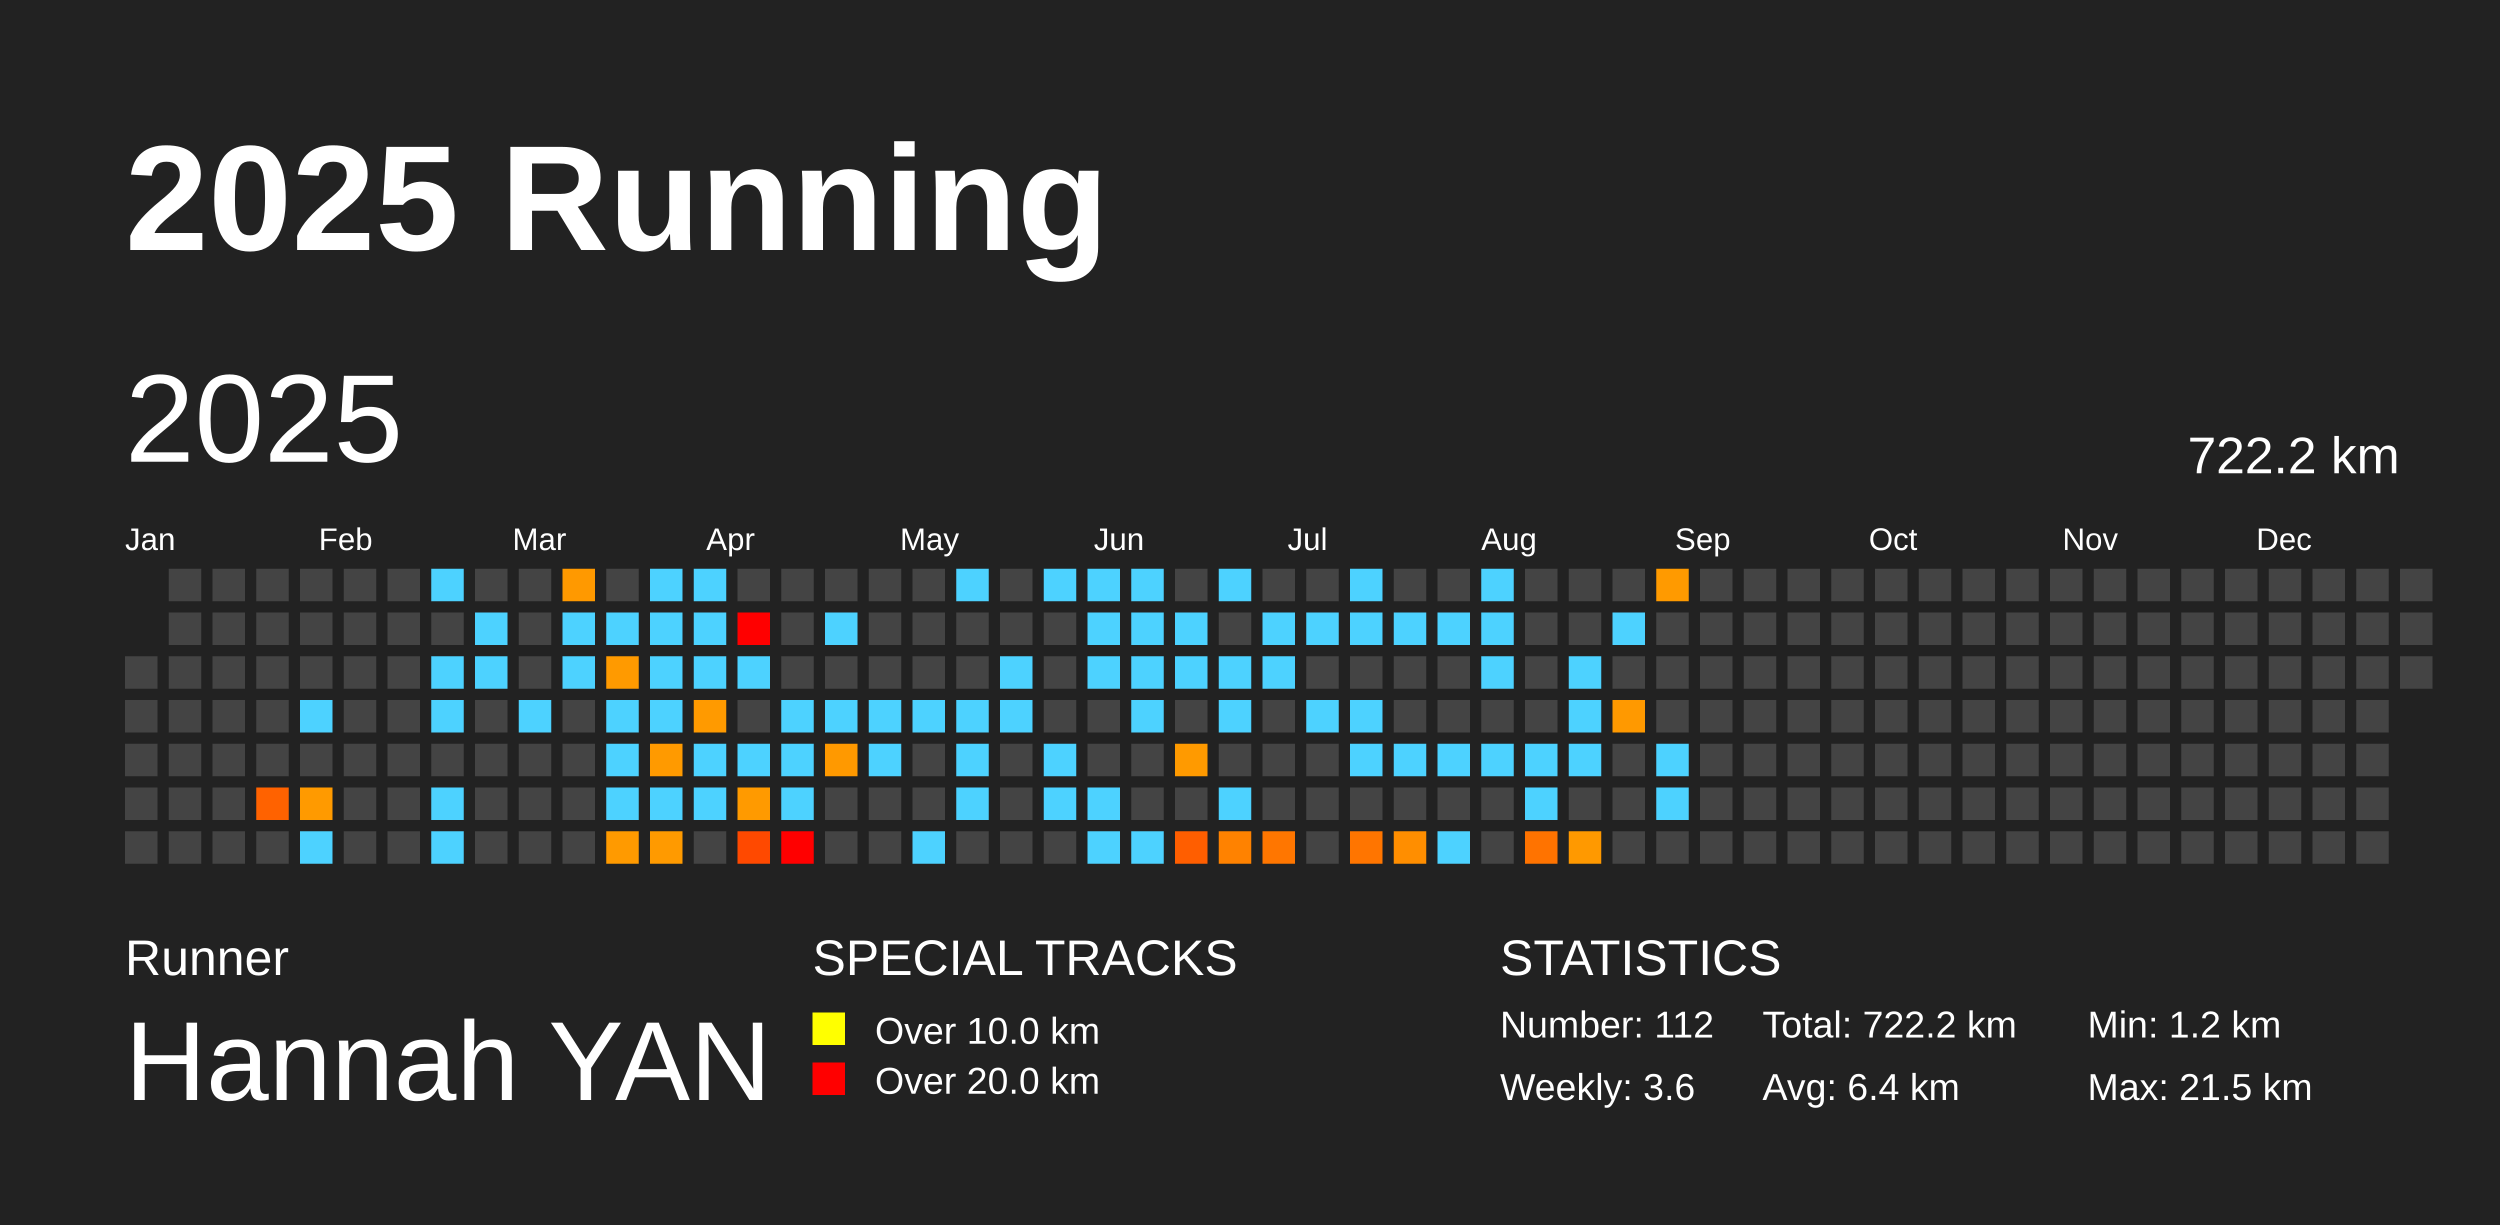
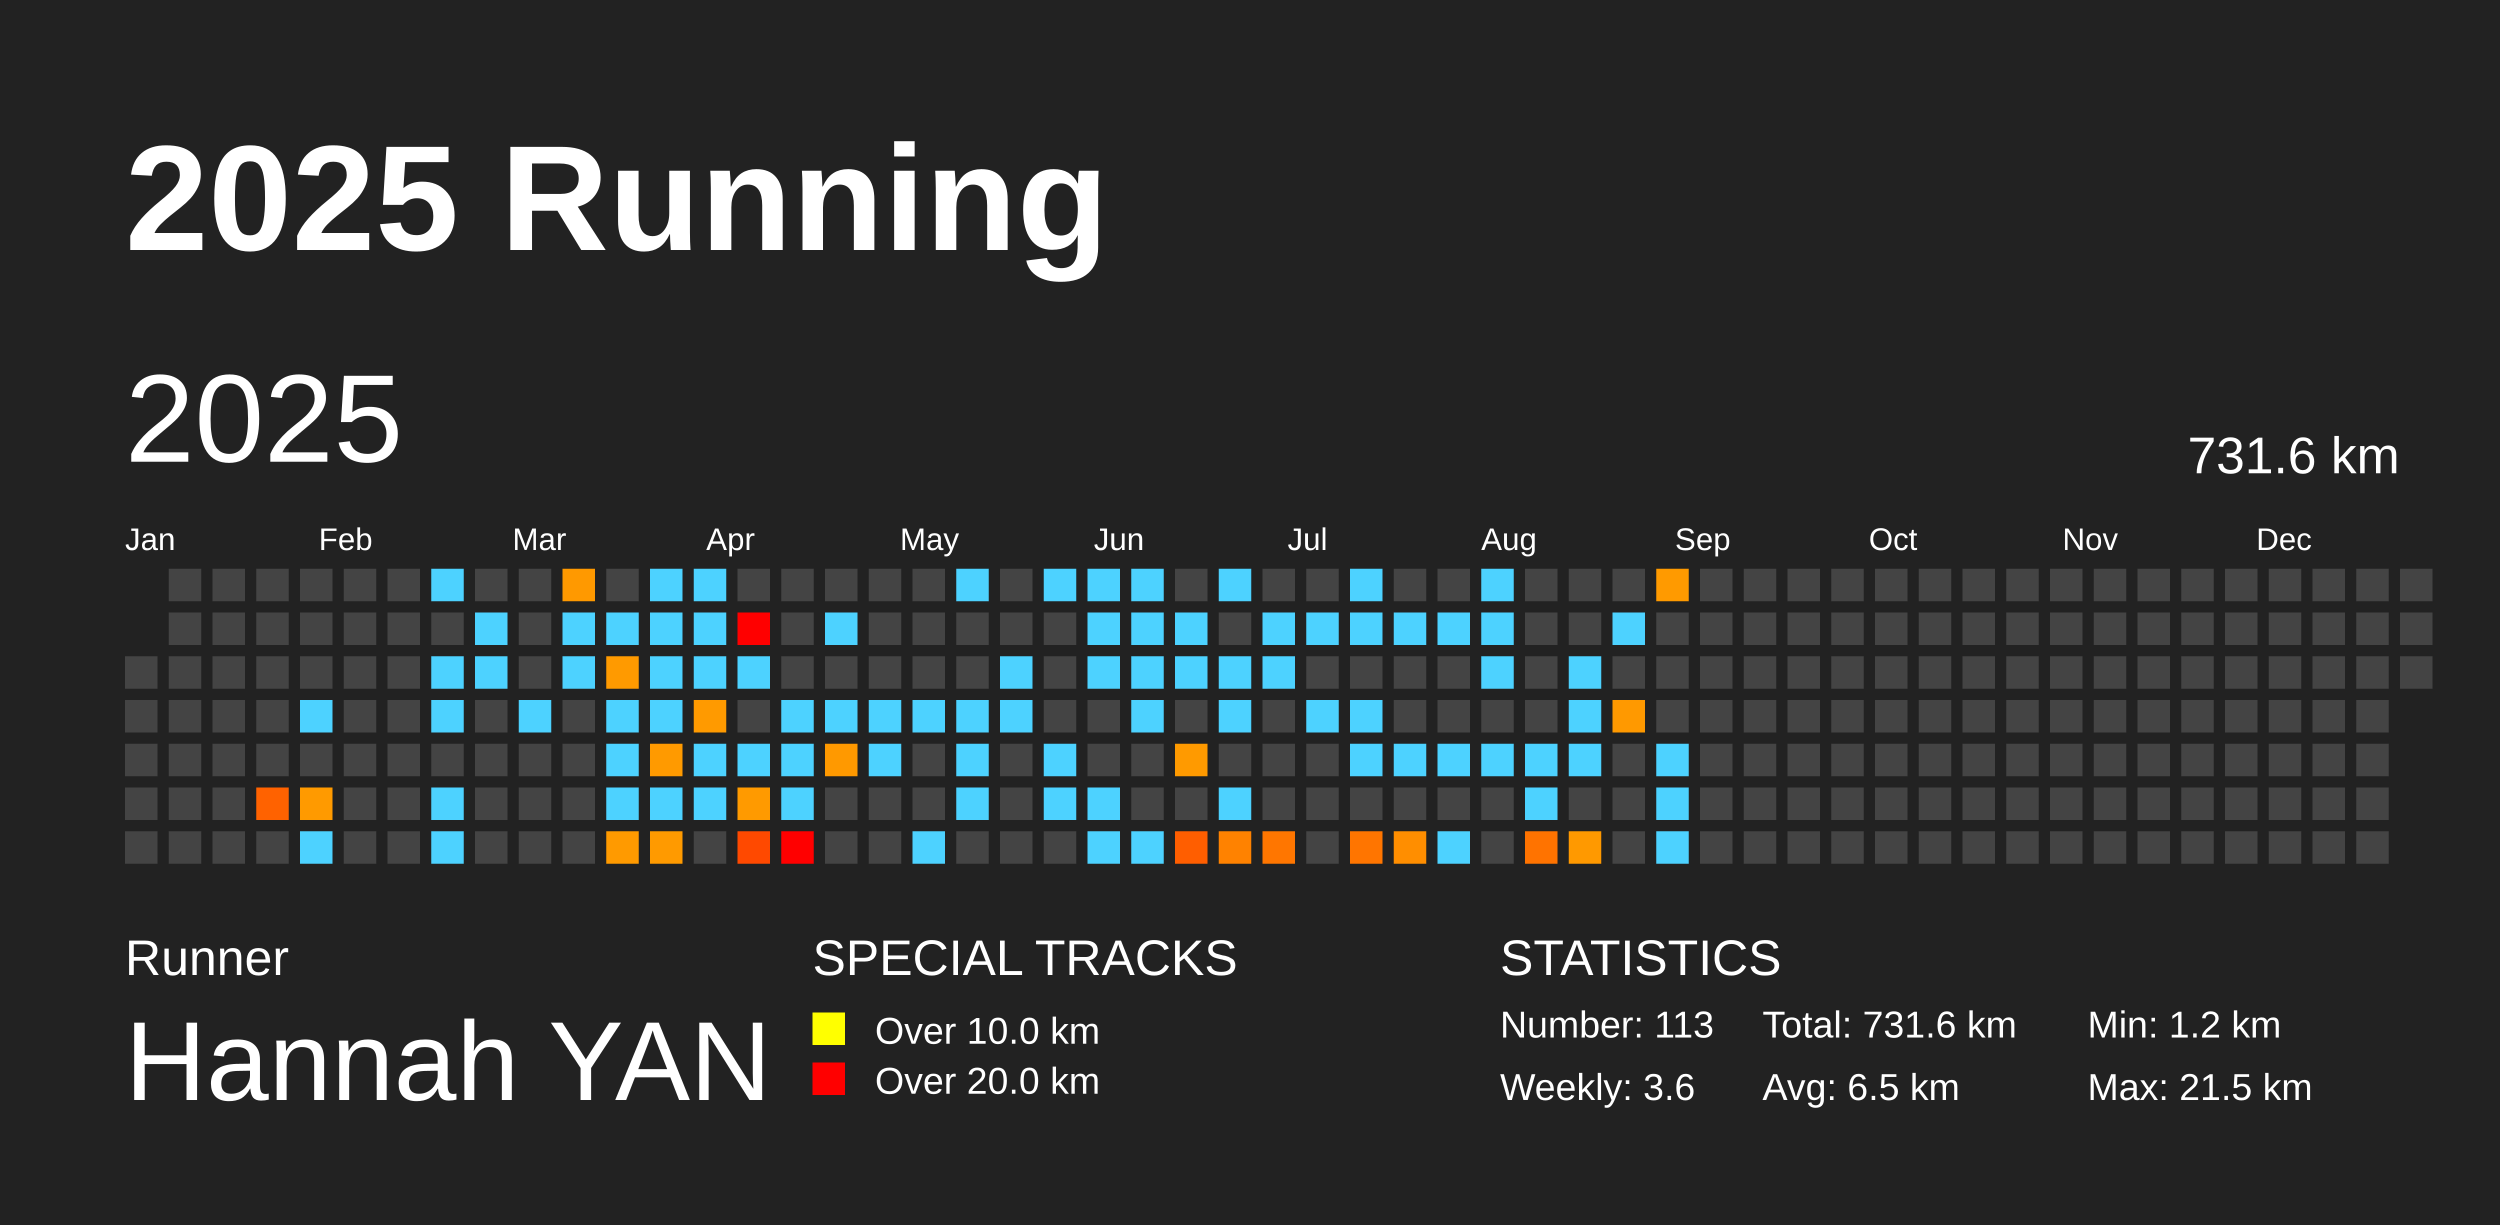
<svg xmlns="http://www.w3.org/2000/svg" baseProfile="full" height="98mm" version="1.1" viewBox="0,0,200,98" width="200mm">
  <defs />
  <rect fill="#222222" height="98" width="200" x="0" y="0" />
  <text fill="#FFFFFF" style="font-size:12px; font-family:Arial; font-weight:bold;" x="10" y="20">2025 Running</text>
  <text fill="#FFFFFF" style="font-size:4px; font-family:Arial" x="10" y="78">Runner</text>
  <text fill="#FFFFFF" style="font-size:9px; font-family:Arial" x="10" y="88">Hannah YAN</text>
  <text fill="#FFFFFF" style="font-size:4px; font-family:Arial" x="65" y="78">SPECIAL TRACKS</text>
  <rect fill="yellow" height="2.6" width="2.6" x="65" y="81" />
  <text fill="#FFFFFF" style="font-size:3px; font-family:Arial" x="70" y="83.5">Over 10.0 km</text>
  <rect fill="red" height="2.6" width="2.6" x="65" y="85" />
  <text fill="#FFFFFF" style="font-size:3px; font-family:Arial" x="70" y="87.5">Over 20.0 km</text>
  <text fill="#FFFFFF" style="font-size:4px; font-family:Arial" x="120" y="78">STATISTICS</text>
-   <text fill="#FFFFFF" style="font-size:3px; font-family:Arial" x="120" y="83">Number: 112</text>
+   <text fill="#FFFFFF" style="font-size:3px; font-family:Arial" x="120" y="83">Number: 113</text>
  <text fill="#FFFFFF" style="font-size:3px; font-family:Arial" x="120" y="88">Weekly: 3.6</text>
-   <text fill="#FFFFFF" style="font-size:3px; font-family:Arial" x="141" y="83">Total: 722.2 km</text>
-   <text fill="#FFFFFF" style="font-size:3px; font-family:Arial" x="141" y="88">Avg: 6.4 km</text>
+   <text fill="#FFFFFF" style="font-size:3px; font-family:Arial" x="141" y="83">Total: 731.6 km</text>
+   <text fill="#FFFFFF" style="font-size:3px; font-family:Arial" x="141" y="88">Avg: 6.5 km</text>
  <text fill="#FFFFFF" style="font-size:3px; font-family:Arial" x="167" y="83">Min: 1.2 km</text>
  <text fill="#FFFFFF" style="font-size:3px; font-family:Arial" x="167" y="88">Max: 21.5 km</text>
  <text dominant-baseline="hanging" fill="#FFFFFF" style="font-size:10.0px; font-family:Arial;" x="10" y="30">2025</text>
-   <text dominant-baseline="hanging" fill="#FFFFFF" style="font-size:4.125px; font-family:Arial;" x="175" y="35">722.2 km</text>
+   <text dominant-baseline="hanging" fill="#FFFFFF" style="font-size:4.125px; font-family:Arial;" x="175" y="35">731.6 km</text>
  <text fill="#FFFFFF" style="font-size:2.5px; font-family:Arial" x="10.0" y="44">Jan</text>
  <text fill="#FFFFFF" style="font-size:2.5px; font-family:Arial" x="25.5" y="44">Feb</text>
  <text fill="#FFFFFF" style="font-size:2.5px; font-family:Arial" x="41.0" y="44">Mar</text>
  <text fill="#FFFFFF" style="font-size:2.5px; font-family:Arial" x="56.5" y="44">Apr</text>
  <text fill="#FFFFFF" style="font-size:2.5px; font-family:Arial" x="72.0" y="44">May</text>
  <text fill="#FFFFFF" style="font-size:2.5px; font-family:Arial" x="87.5" y="44">Jun</text>
  <text fill="#FFFFFF" style="font-size:2.5px; font-family:Arial" x="103.0" y="44">Jul</text>
  <text fill="#FFFFFF" style="font-size:2.5px; font-family:Arial" x="118.5" y="44">Aug</text>
  <text fill="#FFFFFF" style="font-size:2.5px; font-family:Arial" x="134.0" y="44">Sep</text>
  <text fill="#FFFFFF" style="font-size:2.5px; font-family:Arial" x="149.5" y="44">Oct</text>
  <text fill="#FFFFFF" style="font-size:2.5px; font-family:Arial" x="165.0" y="44">Nov</text>
  <text fill="#FFFFFF" style="font-size:2.5px; font-family:Arial" x="180.5" y="44">Dec</text>
  <rect fill="#444444" height="2.6" width="2.6" x="10.0" y="52.5" />
  <rect fill="#444444" height="2.6" width="2.6" x="10.0" y="56.0" />
  <rect fill="#444444" height="2.6" width="2.6" x="10.0" y="59.5" />
  <rect fill="#444444" height="2.6" width="2.6" x="10.0" y="63.0" />
  <rect fill="#444444" height="2.6" width="2.6" x="10.0" y="66.5" />
  <rect fill="#444444" height="2.6" width="2.6" x="13.5" y="45.5" />
  <rect fill="#444444" height="2.6" width="2.6" x="13.5" y="49.0" />
  <rect fill="#444444" height="2.6" width="2.6" x="13.5" y="52.5" />
  <rect fill="#444444" height="2.6" width="2.6" x="13.5" y="56.0" />
  <rect fill="#444444" height="2.6" width="2.6" x="13.5" y="59.5" />
  <rect fill="#444444" height="2.6" width="2.6" x="13.5" y="63.0" />
  <rect fill="#444444" height="2.6" width="2.6" x="13.5" y="66.5" />
  <rect fill="#444444" height="2.6" width="2.6" x="17.0" y="45.5" />
  <rect fill="#444444" height="2.6" width="2.6" x="17.0" y="49.0" />
  <rect fill="#444444" height="2.6" width="2.6" x="17.0" y="52.5" />
  <rect fill="#444444" height="2.6" width="2.6" x="17.0" y="56.0" />
  <rect fill="#444444" height="2.6" width="2.6" x="17.0" y="59.5" />
  <rect fill="#444444" height="2.6" width="2.6" x="17.0" y="63.0" />
  <rect fill="#444444" height="2.6" width="2.6" x="17.0" y="66.5" />
  <rect fill="#444444" height="2.6" width="2.6" x="20.5" y="45.5" />
  <rect fill="#444444" height="2.6" width="2.6" x="20.5" y="49.0" />
  <rect fill="#444444" height="2.6" width="2.6" x="20.5" y="52.5" />
  <rect fill="#444444" height="2.6" width="2.6" x="20.5" y="56.0" />
  <rect fill="#444444" height="2.6" width="2.6" x="20.5" y="59.5" />
  <rect fill="#ff6200" height="2.6" width="2.6" x="20.5" y="63.0" />
  <rect fill="#444444" height="2.6" width="2.6" x="20.5" y="66.5" />
  <rect fill="#444444" height="2.6" width="2.6" x="24.0" y="45.5" />
  <rect fill="#444444" height="2.6" width="2.6" x="24.0" y="49.0" />
  <rect fill="#444444" height="2.6" width="2.6" x="24.0" y="52.5" />
  <rect fill="#4dd2ff" height="2.6" width="2.6" x="24.0" y="56.0" />
  <rect fill="#444444" height="2.6" width="2.6" x="24.0" y="59.5" />
  <rect fill="#ff9a00" height="2.6" width="2.6" x="24.0" y="63.0" />
  <rect fill="#4dd2ff" height="2.6" width="2.6" x="24.0" y="66.5" />
  <rect fill="#444444" height="2.6" width="2.6" x="27.5" y="45.5" />
  <rect fill="#444444" height="2.6" width="2.6" x="27.5" y="49.0" />
  <rect fill="#444444" height="2.6" width="2.6" x="27.5" y="52.5" />
  <rect fill="#444444" height="2.6" width="2.6" x="27.5" y="56.0" />
  <rect fill="#444444" height="2.6" width="2.6" x="27.5" y="59.5" />
  <rect fill="#444444" height="2.6" width="2.6" x="27.5" y="63.0" />
  <rect fill="#444444" height="2.6" width="2.6" x="27.5" y="66.5" />
  <rect fill="#444444" height="2.6" width="2.6" x="31.0" y="45.5" />
  <rect fill="#444444" height="2.6" width="2.6" x="31.0" y="49.0" />
  <rect fill="#444444" height="2.6" width="2.6" x="31.0" y="52.5" />
  <rect fill="#444444" height="2.6" width="2.6" x="31.0" y="56.0" />
  <rect fill="#444444" height="2.6" width="2.6" x="31.0" y="59.5" />
  <rect fill="#444444" height="2.6" width="2.6" x="31.0" y="63.0" />
  <rect fill="#444444" height="2.6" width="2.6" x="31.0" y="66.5" />
  <rect fill="#4dd2ff" height="2.6" width="2.6" x="34.5" y="45.5" />
  <rect fill="#444444" height="2.6" width="2.6" x="34.5" y="49.0" />
  <rect fill="#4dd2ff" height="2.6" width="2.6" x="34.5" y="52.5" />
  <rect fill="#4dd2ff" height="2.6" width="2.6" x="34.5" y="56.0" />
  <rect fill="#444444" height="2.6" width="2.6" x="34.5" y="59.5" />
  <rect fill="#4dd2ff" height="2.6" width="2.6" x="34.5" y="63.0" />
  <rect fill="#4dd2ff" height="2.6" width="2.6" x="34.5" y="66.5" />
  <rect fill="#444444" height="2.6" width="2.6" x="38.0" y="45.5" />
  <rect fill="#4dd2ff" height="2.6" width="2.6" x="38.0" y="49.0" />
  <rect fill="#4dd2ff" height="2.6" width="2.6" x="38.0" y="52.5" />
  <rect fill="#444444" height="2.6" width="2.6" x="38.0" y="56.0" />
  <rect fill="#444444" height="2.6" width="2.6" x="38.0" y="59.5" />
  <rect fill="#444444" height="2.6" width="2.6" x="38.0" y="63.0" />
  <rect fill="#444444" height="2.6" width="2.6" x="38.0" y="66.5" />
  <rect fill="#444444" height="2.6" width="2.6" x="41.5" y="45.5" />
  <rect fill="#444444" height="2.6" width="2.6" x="41.5" y="49.0" />
  <rect fill="#444444" height="2.6" width="2.6" x="41.5" y="52.5" />
  <rect fill="#4dd2ff" height="2.6" width="2.6" x="41.5" y="56.0" />
  <rect fill="#444444" height="2.6" width="2.6" x="41.5" y="59.5" />
  <rect fill="#444444" height="2.6" width="2.6" x="41.5" y="63.0" />
  <rect fill="#444444" height="2.6" width="2.6" x="41.5" y="66.5" />
  <rect fill="#ff9900" height="2.6" width="2.6" x="45.0" y="45.5" />
  <rect fill="#4dd2ff" height="2.6" width="2.6" x="45.0" y="49.0" />
  <rect fill="#4dd2ff" height="2.6" width="2.6" x="45.0" y="52.5" />
  <rect fill="#444444" height="2.6" width="2.6" x="45.0" y="56.0" />
  <rect fill="#444444" height="2.6" width="2.6" x="45.0" y="59.5" />
  <rect fill="#444444" height="2.6" width="2.6" x="45.0" y="63.0" />
  <rect fill="#444444" height="2.6" width="2.6" x="45.0" y="66.5" />
  <rect fill="#444444" height="2.6" width="2.6" x="48.5" y="45.5" />
  <rect fill="#4dd2ff" height="2.6" width="2.6" x="48.5" y="49.0" />
  <rect fill="#ff9a00" height="2.6" width="2.6" x="48.5" y="52.5" />
  <rect fill="#4dd2ff" height="2.6" width="2.6" x="48.5" y="56.0" />
  <rect fill="#4dd2ff" height="2.6" width="2.6" x="48.5" y="59.5" />
  <rect fill="#4dd2ff" height="2.6" width="2.6" x="48.5" y="63.0" />
  <rect fill="#ff9a00" height="2.6" width="2.6" x="48.5" y="66.5" />
  <rect fill="#4dd2ff" height="2.6" width="2.6" x="52.0" y="45.5" />
  <rect fill="#4dd2ff" height="2.6" width="2.6" x="52.0" y="49.0" />
  <rect fill="#4dd2ff" height="2.6" width="2.6" x="52.0" y="52.5" />
  <rect fill="#4dd2ff" height="2.6" width="2.6" x="52.0" y="56.0" />
  <rect fill="#ff9a00" height="2.6" width="2.6" x="52.0" y="59.5" />
  <rect fill="#4dd2ff" height="2.6" width="2.6" x="52.0" y="63.0" />
  <rect fill="#ff9a00" height="2.6" width="2.6" x="52.0" y="66.5" />
  <rect fill="#4dd2ff" height="2.6" width="2.6" x="55.5" y="45.5" />
  <rect fill="#4dd2ff" height="2.6" width="2.6" x="55.5" y="49.0" />
  <rect fill="#4dd2ff" height="2.6" width="2.6" x="55.5" y="52.5" />
  <rect fill="#ff9a00" height="2.6" width="2.6" x="55.5" y="56.0" />
  <rect fill="#4dd2ff" height="2.6" width="2.6" x="55.5" y="59.5" />
  <rect fill="#4dd2ff" height="2.6" width="2.6" x="55.5" y="63.0" />
  <rect fill="#444444" height="2.6" width="2.6" x="55.5" y="66.5" />
  <rect fill="#444444" height="2.6" width="2.6" x="59.0" y="45.5" />
  <rect fill="red" height="2.6" width="2.6" x="59.0" y="49.0" />
  <rect fill="#4dd2ff" height="2.6" width="2.6" x="59.0" y="52.5" />
  <rect fill="#444444" height="2.6" width="2.6" x="59.0" y="56.0" />
  <rect fill="#4dd2ff" height="2.6" width="2.6" x="59.0" y="59.5" />
  <rect fill="#ff9a00" height="2.6" width="2.6" x="59.0" y="63.0" />
  <rect fill="#ff4900" height="2.6" width="2.6" x="59.0" y="66.5" />
  <rect fill="#444444" height="2.6" width="2.6" x="62.5" y="45.5" />
  <rect fill="#444444" height="2.6" width="2.6" x="62.5" y="49.0" />
  <rect fill="#444444" height="2.6" width="2.6" x="62.5" y="52.5" />
  <rect fill="#4dd2ff" height="2.6" width="2.6" x="62.5" y="56.0" />
  <rect fill="#4dd2ff" height="2.6" width="2.6" x="62.5" y="59.5" />
  <rect fill="#4dd2ff" height="2.6" width="2.6" x="62.5" y="63.0" />
  <rect fill="red" height="2.6" width="2.6" x="62.5" y="66.5" />
  <rect fill="#444444" height="2.6" width="2.6" x="66.0" y="45.5" />
  <rect fill="#4dd2ff" height="2.6" width="2.6" x="66.0" y="49.0" />
  <rect fill="#444444" height="2.6" width="2.6" x="66.0" y="52.5" />
  <rect fill="#4dd2ff" height="2.6" width="2.6" x="66.0" y="56.0" />
  <rect fill="#ff9900" height="2.6" width="2.6" x="66.0" y="59.5" />
  <rect fill="#444444" height="2.6" width="2.6" x="66.0" y="63.0" />
  <rect fill="#444444" height="2.6" width="2.6" x="66.0" y="66.5" />
  <rect fill="#444444" height="2.6" width="2.6" x="69.5" y="45.5" />
  <rect fill="#444444" height="2.6" width="2.6" x="69.5" y="49.0" />
  <rect fill="#444444" height="2.6" width="2.6" x="69.5" y="52.5" />
  <rect fill="#4dd2ff" height="2.6" width="2.6" x="69.5" y="56.0" />
  <rect fill="#4dd2ff" height="2.6" width="2.6" x="69.5" y="59.5" />
  <rect fill="#444444" height="2.6" width="2.6" x="69.5" y="63.0" />
  <rect fill="#444444" height="2.6" width="2.6" x="69.5" y="66.5" />
  <rect fill="#444444" height="2.6" width="2.6" x="73.0" y="45.5" />
  <rect fill="#444444" height="2.6" width="2.6" x="73.0" y="49.0" />
  <rect fill="#444444" height="2.6" width="2.6" x="73.0" y="52.5" />
  <rect fill="#4dd2ff" height="2.6" width="2.6" x="73.0" y="56.0" />
  <rect fill="#444444" height="2.6" width="2.6" x="73.0" y="59.5" />
  <rect fill="#444444" height="2.6" width="2.6" x="73.0" y="63.0" />
  <rect fill="#4dd2ff" height="2.6" width="2.6" x="73.0" y="66.5" />
  <rect fill="#4dd2ff" height="2.6" width="2.6" x="76.5" y="45.5" />
  <rect fill="#444444" height="2.6" width="2.6" x="76.5" y="49.0" />
  <rect fill="#444444" height="2.6" width="2.6" x="76.5" y="52.5" />
  <rect fill="#4dd2ff" height="2.6" width="2.6" x="76.5" y="56.0" />
  <rect fill="#4dd2ff" height="2.6" width="2.6" x="76.5" y="59.5" />
  <rect fill="#4dd2ff" height="2.6" width="2.6" x="76.5" y="63.0" />
  <rect fill="#444444" height="2.6" width="2.6" x="76.5" y="66.5" />
  <rect fill="#444444" height="2.6" width="2.6" x="80.0" y="45.5" />
  <rect fill="#444444" height="2.6" width="2.6" x="80.0" y="49.0" />
  <rect fill="#4dd2ff" height="2.6" width="2.6" x="80.0" y="52.5" />
  <rect fill="#4dd2ff" height="2.6" width="2.6" x="80.0" y="56.0" />
  <rect fill="#444444" height="2.6" width="2.6" x="80.0" y="59.5" />
  <rect fill="#444444" height="2.6" width="2.6" x="80.0" y="63.0" />
  <rect fill="#444444" height="2.6" width="2.6" x="80.0" y="66.5" />
  <rect fill="#4dd2ff" height="2.6" width="2.6" x="83.5" y="45.5" />
  <rect fill="#444444" height="2.6" width="2.6" x="83.5" y="49.0" />
  <rect fill="#444444" height="2.6" width="2.6" x="83.5" y="52.5" />
  <rect fill="#444444" height="2.6" width="2.6" x="83.5" y="56.0" />
  <rect fill="#4dd2ff" height="2.6" width="2.6" x="83.5" y="59.5" />
  <rect fill="#4dd2ff" height="2.6" width="2.6" x="83.5" y="63.0" />
  <rect fill="#444444" height="2.6" width="2.6" x="83.5" y="66.5" />
  <rect fill="#4dd2ff" height="2.6" width="2.6" x="87.0" y="45.5" />
  <rect fill="#4dd2ff" height="2.6" width="2.6" x="87.0" y="49.0" />
  <rect fill="#4dd2ff" height="2.6" width="2.6" x="87.0" y="52.5" />
  <rect fill="#444444" height="2.6" width="2.6" x="87.0" y="56.0" />
  <rect fill="#444444" height="2.6" width="2.6" x="87.0" y="59.5" />
  <rect fill="#4dd2ff" height="2.6" width="2.6" x="87.0" y="63.0" />
  <rect fill="#4dd2ff" height="2.6" width="2.6" x="87.0" y="66.5" />
  <rect fill="#4dd2ff" height="2.6" width="2.6" x="90.5" y="45.5" />
  <rect fill="#4dd2ff" height="2.6" width="2.6" x="90.5" y="49.0" />
  <rect fill="#4dd2ff" height="2.6" width="2.6" x="90.5" y="52.5" />
  <rect fill="#4dd2ff" height="2.6" width="2.6" x="90.5" y="56.0" />
  <rect fill="#444444" height="2.6" width="2.6" x="90.5" y="59.5" />
  <rect fill="#444444" height="2.6" width="2.6" x="90.5" y="63.0" />
  <rect fill="#4dd2ff" height="2.6" width="2.6" x="90.5" y="66.5" />
  <rect fill="#444444" height="2.6" width="2.6" x="94.0" y="45.5" />
  <rect fill="#4dd2ff" height="2.6" width="2.6" x="94.0" y="49.0" />
  <rect fill="#4dd2ff" height="2.6" width="2.6" x="94.0" y="52.5" />
  <rect fill="#444444" height="2.6" width="2.6" x="94.0" y="56.0" />
  <rect fill="#ff9a00" height="2.6" width="2.6" x="94.0" y="59.5" />
  <rect fill="#444444" height="2.6" width="2.6" x="94.0" y="63.0" />
  <rect fill="#ff5e00" height="2.6" width="2.6" x="94.0" y="66.5" />
  <rect fill="#4dd2ff" height="2.6" width="2.6" x="97.5" y="45.5" />
  <rect fill="#444444" height="2.6" width="2.6" x="97.5" y="49.0" />
  <rect fill="#4dd2ff" height="2.6" width="2.6" x="97.5" y="52.5" />
  <rect fill="#4dd2ff" height="2.6" width="2.6" x="97.5" y="56.0" />
  <rect fill="#444444" height="2.6" width="2.6" x="97.5" y="59.5" />
  <rect fill="#4dd2ff" height="2.6" width="2.6" x="97.5" y="63.0" />
  <rect fill="#ff8200" height="2.6" width="2.6" x="97.5" y="66.5" />
  <rect fill="#444444" height="2.6" width="2.6" x="101.0" y="45.5" />
  <rect fill="#4dd2ff" height="2.6" width="2.6" x="101.0" y="49.0" />
  <rect fill="#4dd2ff" height="2.6" width="2.6" x="101.0" y="52.5" />
  <rect fill="#444444" height="2.6" width="2.6" x="101.0" y="56.0" />
  <rect fill="#444444" height="2.6" width="2.6" x="101.0" y="59.5" />
  <rect fill="#444444" height="2.6" width="2.6" x="101.0" y="63.0" />
  <rect fill="#ff7600" height="2.6" width="2.6" x="101.0" y="66.5" />
  <rect fill="#444444" height="2.6" width="2.6" x="104.5" y="45.5" />
  <rect fill="#4dd2ff" height="2.6" width="2.6" x="104.5" y="49.0" />
  <rect fill="#444444" height="2.6" width="2.6" x="104.5" y="52.5" />
  <rect fill="#4dd2ff" height="2.6" width="2.6" x="104.5" y="56.0" />
  <rect fill="#444444" height="2.6" width="2.6" x="104.5" y="59.5" />
  <rect fill="#444444" height="2.6" width="2.6" x="104.5" y="63.0" />
  <rect fill="#444444" height="2.6" width="2.6" x="104.5" y="66.5" />
  <rect fill="#4dd2ff" height="2.6" width="2.6" x="108.0" y="45.5" />
  <rect fill="#4dd2ff" height="2.6" width="2.6" x="108.0" y="49.0" />
  <rect fill="#444444" height="2.6" width="2.6" x="108.0" y="52.5" />
  <rect fill="#4dd2ff" height="2.6" width="2.6" x="108.0" y="56.0" />
  <rect fill="#4dd2ff" height="2.6" width="2.6" x="108.0" y="59.5" />
  <rect fill="#444444" height="2.6" width="2.6" x="108.0" y="63.0" />
  <rect fill="#ff7500" height="2.6" width="2.6" x="108.0" y="66.5" />
  <rect fill="#444444" height="2.6" width="2.6" x="111.5" y="45.5" />
  <rect fill="#4dd2ff" height="2.6" width="2.6" x="111.5" y="49.0" />
  <rect fill="#444444" height="2.6" width="2.6" x="111.5" y="52.5" />
  <rect fill="#444444" height="2.6" width="2.6" x="111.5" y="56.0" />
  <rect fill="#4dd2ff" height="2.6" width="2.6" x="111.5" y="59.5" />
  <rect fill="#444444" height="2.6" width="2.6" x="111.5" y="63.0" />
  <rect fill="#ff8e00" height="2.6" width="2.6" x="111.5" y="66.5" />
  <rect fill="#444444" height="2.6" width="2.6" x="115.0" y="45.5" />
  <rect fill="#4dd2ff" height="2.6" width="2.6" x="115.0" y="49.0" />
  <rect fill="#444444" height="2.6" width="2.6" x="115.0" y="52.5" />
  <rect fill="#444444" height="2.6" width="2.6" x="115.0" y="56.0" />
  <rect fill="#4dd2ff" height="2.6" width="2.6" x="115.0" y="59.5" />
  <rect fill="#444444" height="2.6" width="2.6" x="115.0" y="63.0" />
  <rect fill="#4dd2ff" height="2.6" width="2.6" x="115.0" y="66.5" />
  <rect fill="#4dd2ff" height="2.6" width="2.6" x="118.5" y="45.5" />
  <rect fill="#4dd2ff" height="2.6" width="2.6" x="118.5" y="49.0" />
  <rect fill="#4dd2ff" height="2.6" width="2.6" x="118.5" y="52.5" />
  <rect fill="#444444" height="2.6" width="2.6" x="118.5" y="56.0" />
  <rect fill="#4dd2ff" height="2.6" width="2.6" x="118.5" y="59.5" />
  <rect fill="#444444" height="2.6" width="2.6" x="118.5" y="63.0" />
  <rect fill="#444444" height="2.6" width="2.6" x="118.5" y="66.5" />
  <rect fill="#444444" height="2.6" width="2.6" x="122.0" y="45.5" />
  <rect fill="#444444" height="2.6" width="2.6" x="122.0" y="49.0" />
  <rect fill="#444444" height="2.6" width="2.6" x="122.0" y="52.5" />
  <rect fill="#444444" height="2.6" width="2.6" x="122.0" y="56.0" />
  <rect fill="#4dd2ff" height="2.6" width="2.6" x="122.0" y="59.5" />
  <rect fill="#4dd2ff" height="2.6" width="2.6" x="122.0" y="63.0" />
  <rect fill="#ff7300" height="2.6" width="2.6" x="122.0" y="66.5" />
  <rect fill="#444444" height="2.6" width="2.6" x="125.5" y="45.5" />
  <rect fill="#444444" height="2.6" width="2.6" x="125.5" y="49.0" />
  <rect fill="#4dd2ff" height="2.6" width="2.6" x="125.5" y="52.5" />
  <rect fill="#4dd2ff" height="2.6" width="2.6" x="125.5" y="56.0" />
  <rect fill="#4dd2ff" height="2.6" width="2.6" x="125.5" y="59.5" />
  <rect fill="#444444" height="2.6" width="2.6" x="125.5" y="63.0" />
  <rect fill="#ff9900" height="2.6" width="2.6" x="125.5" y="66.5" />
  <rect fill="#444444" height="2.6" width="2.6" x="129.0" y="45.5" />
  <rect fill="#4dd2ff" height="2.6" width="2.6" x="129.0" y="49.0" />
  <rect fill="#444444" height="2.6" width="2.6" x="129.0" y="52.5" />
  <rect fill="#ff9900" height="2.6" width="2.6" x="129.0" y="56.0" />
  <rect fill="#444444" height="2.6" width="2.6" x="129.0" y="59.5" />
  <rect fill="#444444" height="2.6" width="2.6" x="129.0" y="63.0" />
  <rect fill="#444444" height="2.6" width="2.6" x="129.0" y="66.5" />
  <rect fill="#ff9a00" height="2.6" width="2.6" x="132.5" y="45.5" />
  <rect fill="#444444" height="2.6" width="2.6" x="132.5" y="49.0" />
  <rect fill="#444444" height="2.6" width="2.6" x="132.5" y="52.5" />
  <rect fill="#444444" height="2.6" width="2.6" x="132.5" y="56.0" />
  <rect fill="#4dd2ff" height="2.6" width="2.6" x="132.5" y="59.5" />
  <rect fill="#4dd2ff" height="2.6" width="2.6" x="132.5" y="63.0" />
-   <rect fill="#444444" height="2.6" width="2.6" x="132.5" y="66.5" />
+   <rect fill="#4dd2ff" height="2.6" width="2.6" x="132.5" y="66.5" />
  <rect fill="#444444" height="2.6" width="2.6" x="136.0" y="45.5" />
  <rect fill="#444444" height="2.6" width="2.6" x="136.0" y="49.0" />
  <rect fill="#444444" height="2.6" width="2.6" x="136.0" y="52.5" />
  <rect fill="#444444" height="2.6" width="2.6" x="136.0" y="56.0" />
  <rect fill="#444444" height="2.6" width="2.6" x="136.0" y="59.5" />
  <rect fill="#444444" height="2.6" width="2.6" x="136.0" y="63.0" />
  <rect fill="#444444" height="2.6" width="2.6" x="136.0" y="66.5" />
  <rect fill="#444444" height="2.6" width="2.6" x="139.5" y="45.5" />
  <rect fill="#444444" height="2.6" width="2.6" x="139.5" y="49.0" />
  <rect fill="#444444" height="2.6" width="2.6" x="139.5" y="52.5" />
  <rect fill="#444444" height="2.6" width="2.6" x="139.5" y="56.0" />
  <rect fill="#444444" height="2.6" width="2.6" x="139.5" y="59.5" />
  <rect fill="#444444" height="2.6" width="2.6" x="139.5" y="63.0" />
  <rect fill="#444444" height="2.6" width="2.6" x="139.5" y="66.5" />
  <rect fill="#444444" height="2.6" width="2.6" x="143.0" y="45.5" />
  <rect fill="#444444" height="2.6" width="2.6" x="143.0" y="49.0" />
  <rect fill="#444444" height="2.6" width="2.6" x="143.0" y="52.5" />
  <rect fill="#444444" height="2.6" width="2.6" x="143.0" y="56.0" />
  <rect fill="#444444" height="2.6" width="2.6" x="143.0" y="59.5" />
  <rect fill="#444444" height="2.6" width="2.6" x="143.0" y="63.0" />
  <rect fill="#444444" height="2.6" width="2.6" x="143.0" y="66.5" />
  <rect fill="#444444" height="2.6" width="2.6" x="146.5" y="45.5" />
  <rect fill="#444444" height="2.6" width="2.6" x="146.5" y="49.0" />
  <rect fill="#444444" height="2.6" width="2.6" x="146.5" y="52.5" />
  <rect fill="#444444" height="2.6" width="2.6" x="146.5" y="56.0" />
  <rect fill="#444444" height="2.6" width="2.6" x="146.5" y="59.5" />
  <rect fill="#444444" height="2.6" width="2.6" x="146.5" y="63.0" />
  <rect fill="#444444" height="2.6" width="2.6" x="146.5" y="66.5" />
  <rect fill="#444444" height="2.6" width="2.6" x="150.0" y="45.5" />
  <rect fill="#444444" height="2.6" width="2.6" x="150.0" y="49.0" />
  <rect fill="#444444" height="2.6" width="2.6" x="150.0" y="52.5" />
  <rect fill="#444444" height="2.6" width="2.6" x="150.0" y="56.0" />
  <rect fill="#444444" height="2.6" width="2.6" x="150.0" y="59.5" />
  <rect fill="#444444" height="2.6" width="2.6" x="150.0" y="63.0" />
  <rect fill="#444444" height="2.6" width="2.6" x="150.0" y="66.5" />
  <rect fill="#444444" height="2.6" width="2.6" x="153.5" y="45.5" />
  <rect fill="#444444" height="2.6" width="2.6" x="153.5" y="49.0" />
  <rect fill="#444444" height="2.6" width="2.6" x="153.5" y="52.5" />
  <rect fill="#444444" height="2.6" width="2.6" x="153.5" y="56.0" />
  <rect fill="#444444" height="2.6" width="2.6" x="153.5" y="59.5" />
  <rect fill="#444444" height="2.6" width="2.6" x="153.5" y="63.0" />
  <rect fill="#444444" height="2.6" width="2.6" x="153.5" y="66.5" />
  <rect fill="#444444" height="2.6" width="2.6" x="157.0" y="45.5" />
  <rect fill="#444444" height="2.6" width="2.6" x="157.0" y="49.0" />
  <rect fill="#444444" height="2.6" width="2.6" x="157.0" y="52.5" />
  <rect fill="#444444" height="2.6" width="2.6" x="157.0" y="56.0" />
  <rect fill="#444444" height="2.6" width="2.6" x="157.0" y="59.5" />
  <rect fill="#444444" height="2.6" width="2.6" x="157.0" y="63.0" />
  <rect fill="#444444" height="2.6" width="2.6" x="157.0" y="66.5" />
  <rect fill="#444444" height="2.6" width="2.6" x="160.5" y="45.5" />
  <rect fill="#444444" height="2.6" width="2.6" x="160.5" y="49.0" />
  <rect fill="#444444" height="2.6" width="2.6" x="160.5" y="52.5" />
  <rect fill="#444444" height="2.6" width="2.6" x="160.5" y="56.0" />
  <rect fill="#444444" height="2.6" width="2.6" x="160.5" y="59.5" />
  <rect fill="#444444" height="2.6" width="2.6" x="160.5" y="63.0" />
  <rect fill="#444444" height="2.6" width="2.6" x="160.5" y="66.5" />
  <rect fill="#444444" height="2.6" width="2.6" x="164.0" y="45.5" />
  <rect fill="#444444" height="2.6" width="2.6" x="164.0" y="49.0" />
  <rect fill="#444444" height="2.6" width="2.6" x="164.0" y="52.5" />
  <rect fill="#444444" height="2.6" width="2.6" x="164.0" y="56.0" />
  <rect fill="#444444" height="2.6" width="2.6" x="164.0" y="59.5" />
  <rect fill="#444444" height="2.6" width="2.6" x="164.0" y="63.0" />
  <rect fill="#444444" height="2.6" width="2.6" x="164.0" y="66.5" />
  <rect fill="#444444" height="2.6" width="2.6" x="167.5" y="45.5" />
  <rect fill="#444444" height="2.6" width="2.6" x="167.5" y="49.0" />
  <rect fill="#444444" height="2.6" width="2.6" x="167.5" y="52.5" />
  <rect fill="#444444" height="2.6" width="2.6" x="167.5" y="56.0" />
  <rect fill="#444444" height="2.6" width="2.6" x="167.5" y="59.5" />
  <rect fill="#444444" height="2.6" width="2.6" x="167.5" y="63.0" />
  <rect fill="#444444" height="2.6" width="2.6" x="167.5" y="66.5" />
  <rect fill="#444444" height="2.6" width="2.6" x="171.0" y="45.5" />
  <rect fill="#444444" height="2.6" width="2.6" x="171.0" y="49.0" />
  <rect fill="#444444" height="2.6" width="2.6" x="171.0" y="52.5" />
  <rect fill="#444444" height="2.6" width="2.6" x="171.0" y="56.0" />
  <rect fill="#444444" height="2.6" width="2.6" x="171.0" y="59.5" />
  <rect fill="#444444" height="2.6" width="2.6" x="171.0" y="63.0" />
  <rect fill="#444444" height="2.6" width="2.6" x="171.0" y="66.5" />
  <rect fill="#444444" height="2.6" width="2.6" x="174.5" y="45.5" />
  <rect fill="#444444" height="2.6" width="2.6" x="174.5" y="49.0" />
  <rect fill="#444444" height="2.6" width="2.6" x="174.5" y="52.5" />
  <rect fill="#444444" height="2.6" width="2.6" x="174.5" y="56.0" />
  <rect fill="#444444" height="2.6" width="2.6" x="174.5" y="59.5" />
  <rect fill="#444444" height="2.6" width="2.6" x="174.5" y="63.0" />
  <rect fill="#444444" height="2.6" width="2.6" x="174.5" y="66.5" />
  <rect fill="#444444" height="2.6" width="2.6" x="178.0" y="45.5" />
  <rect fill="#444444" height="2.6" width="2.6" x="178.0" y="49.0" />
  <rect fill="#444444" height="2.6" width="2.6" x="178.0" y="52.5" />
  <rect fill="#444444" height="2.6" width="2.6" x="178.0" y="56.0" />
  <rect fill="#444444" height="2.6" width="2.6" x="178.0" y="59.5" />
  <rect fill="#444444" height="2.6" width="2.6" x="178.0" y="63.0" />
  <rect fill="#444444" height="2.6" width="2.6" x="178.0" y="66.5" />
  <rect fill="#444444" height="2.6" width="2.6" x="181.5" y="45.5" />
  <rect fill="#444444" height="2.6" width="2.6" x="181.5" y="49.0" />
  <rect fill="#444444" height="2.6" width="2.6" x="181.5" y="52.5" />
  <rect fill="#444444" height="2.6" width="2.6" x="181.5" y="56.0" />
  <rect fill="#444444" height="2.6" width="2.6" x="181.5" y="59.5" />
  <rect fill="#444444" height="2.6" width="2.6" x="181.5" y="63.0" />
  <rect fill="#444444" height="2.6" width="2.6" x="181.5" y="66.5" />
  <rect fill="#444444" height="2.6" width="2.6" x="185.0" y="45.5" />
  <rect fill="#444444" height="2.6" width="2.6" x="185.0" y="49.0" />
  <rect fill="#444444" height="2.6" width="2.6" x="185.0" y="52.5" />
  <rect fill="#444444" height="2.6" width="2.6" x="185.0" y="56.0" />
  <rect fill="#444444" height="2.6" width="2.6" x="185.0" y="59.5" />
  <rect fill="#444444" height="2.6" width="2.6" x="185.0" y="63.0" />
  <rect fill="#444444" height="2.6" width="2.6" x="185.0" y="66.5" />
  <rect fill="#444444" height="2.6" width="2.6" x="188.5" y="45.5" />
  <rect fill="#444444" height="2.6" width="2.6" x="188.5" y="49.0" />
  <rect fill="#444444" height="2.6" width="2.6" x="188.5" y="52.5" />
  <rect fill="#444444" height="2.6" width="2.6" x="188.5" y="56.0" />
  <rect fill="#444444" height="2.6" width="2.6" x="188.5" y="59.5" />
  <rect fill="#444444" height="2.6" width="2.6" x="188.5" y="63.0" />
  <rect fill="#444444" height="2.6" width="2.6" x="188.5" y="66.5" />
  <rect fill="#444444" height="2.6" width="2.6" x="192.0" y="45.5" />
  <rect fill="#444444" height="2.6" width="2.6" x="192.0" y="49.0" />
  <rect fill="#444444" height="2.6" width="2.6" x="192.0" y="52.5" />
</svg>
